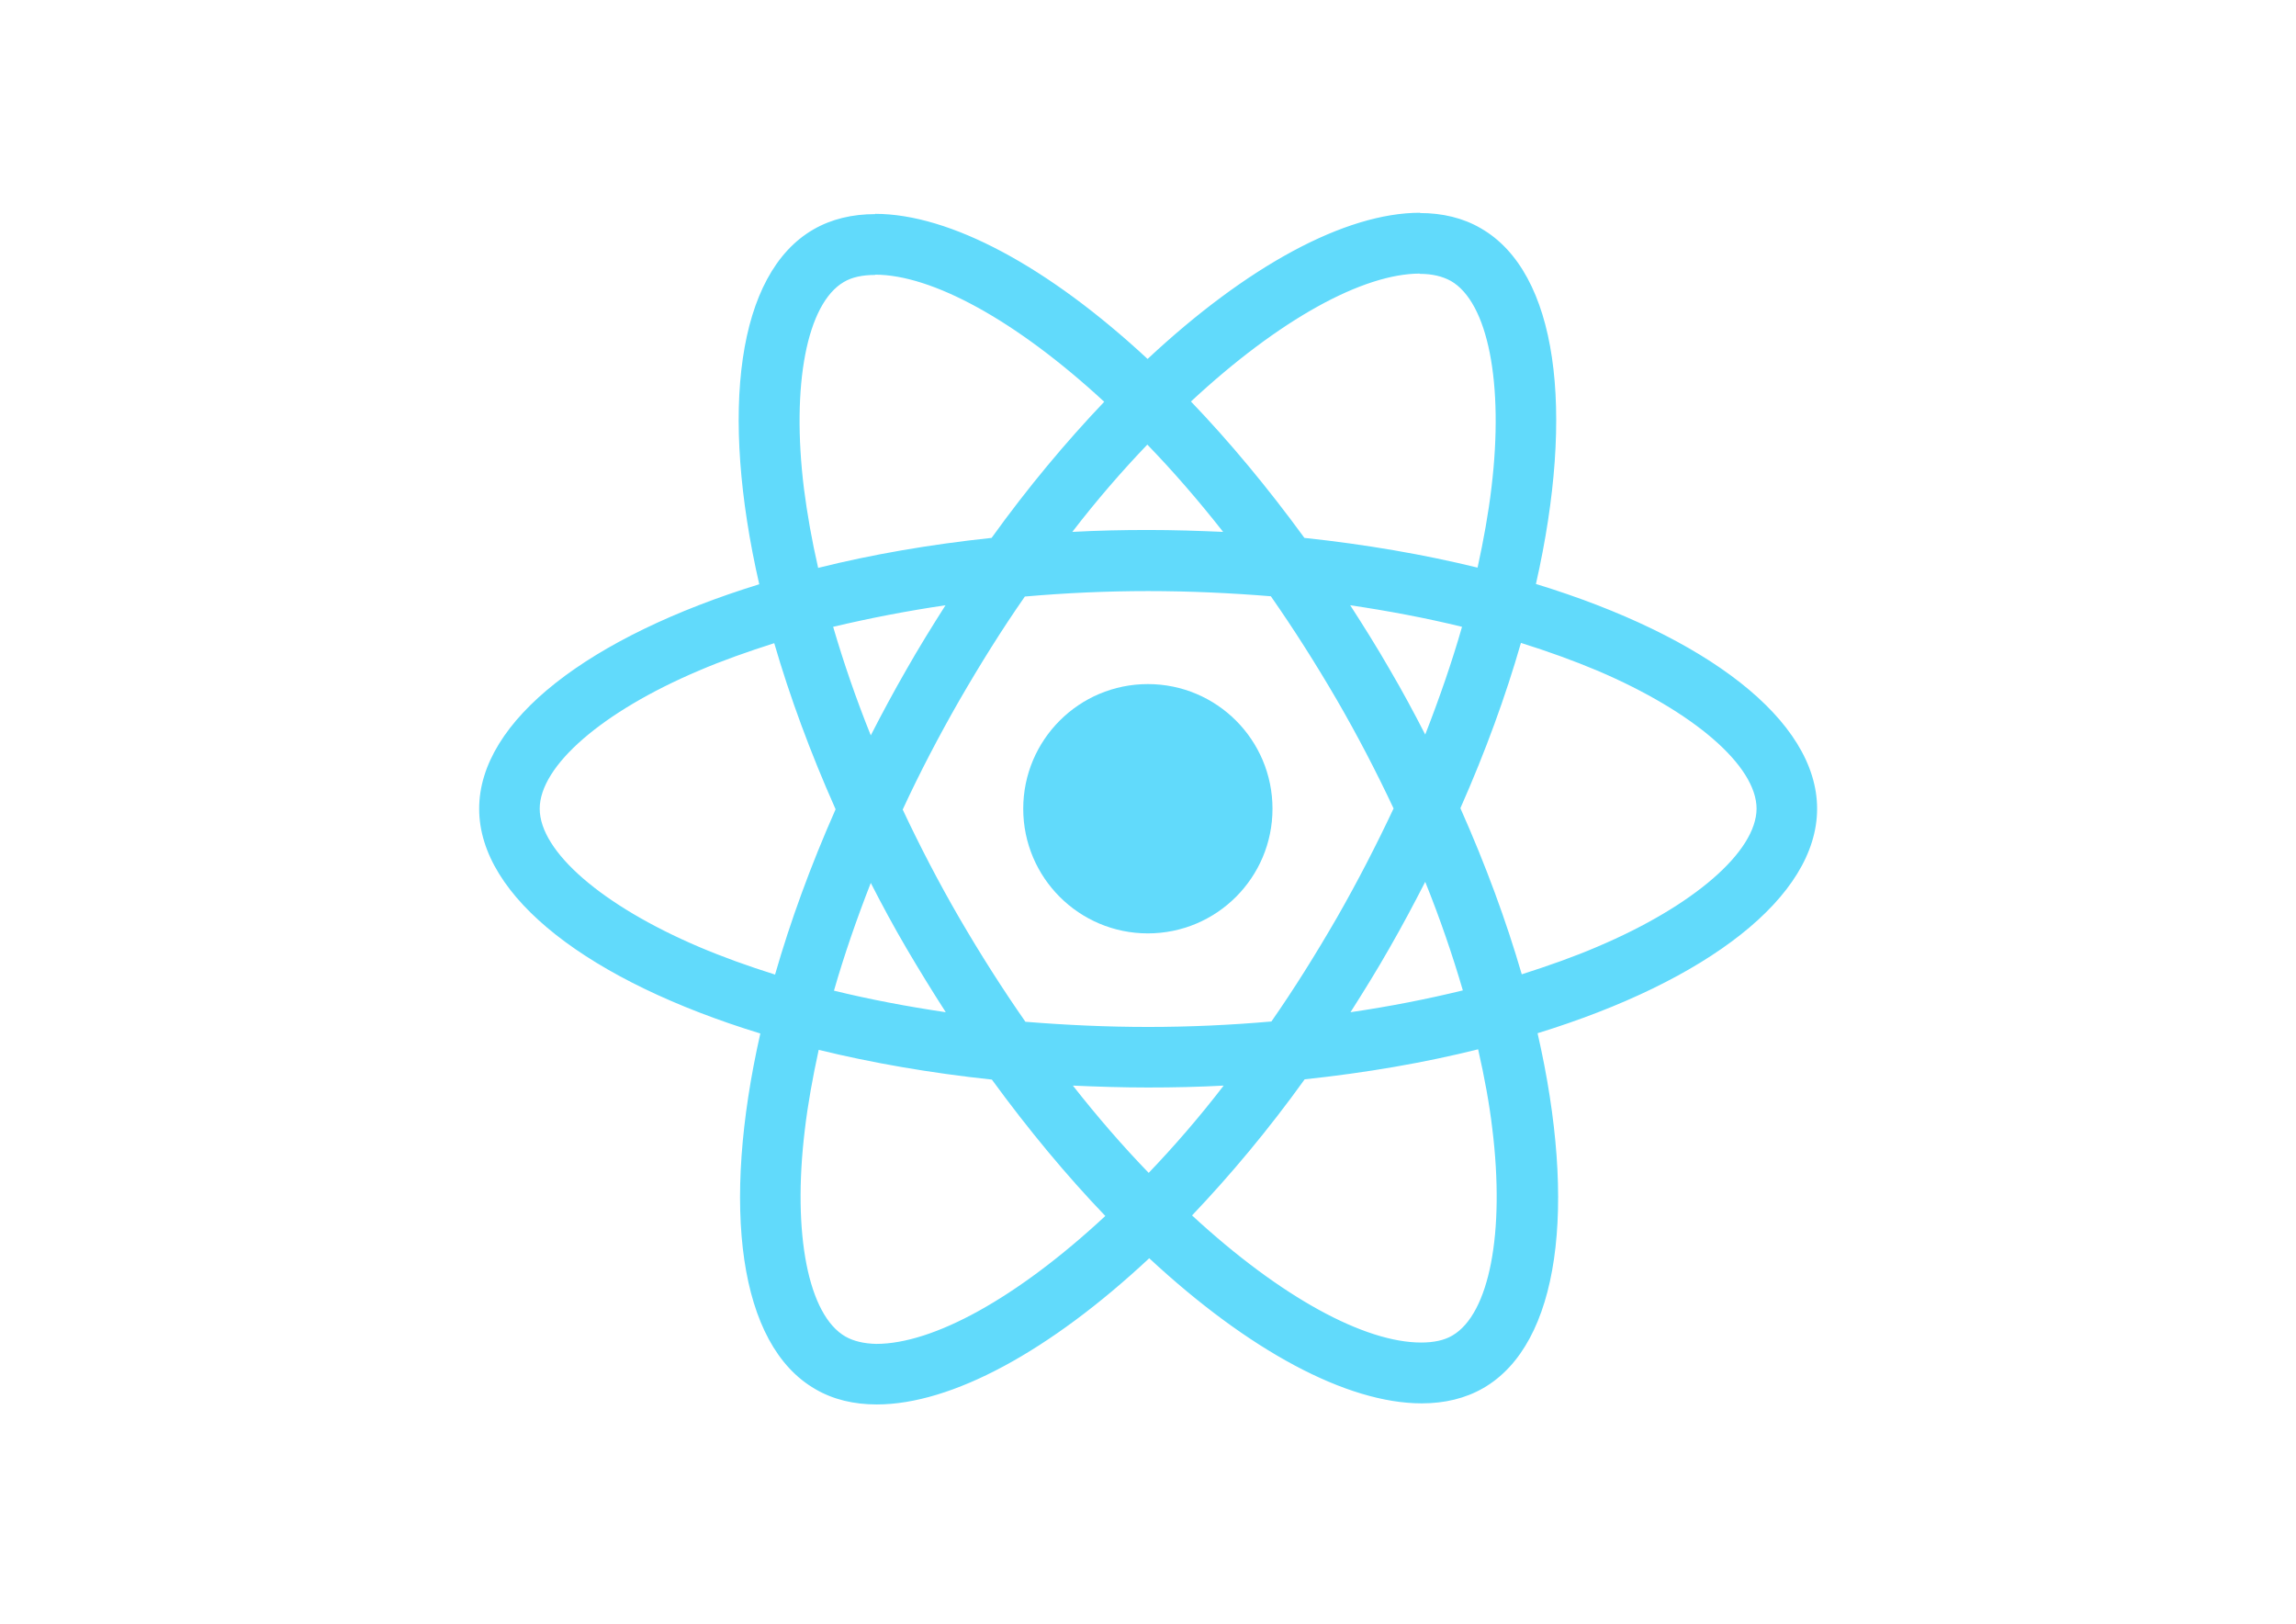
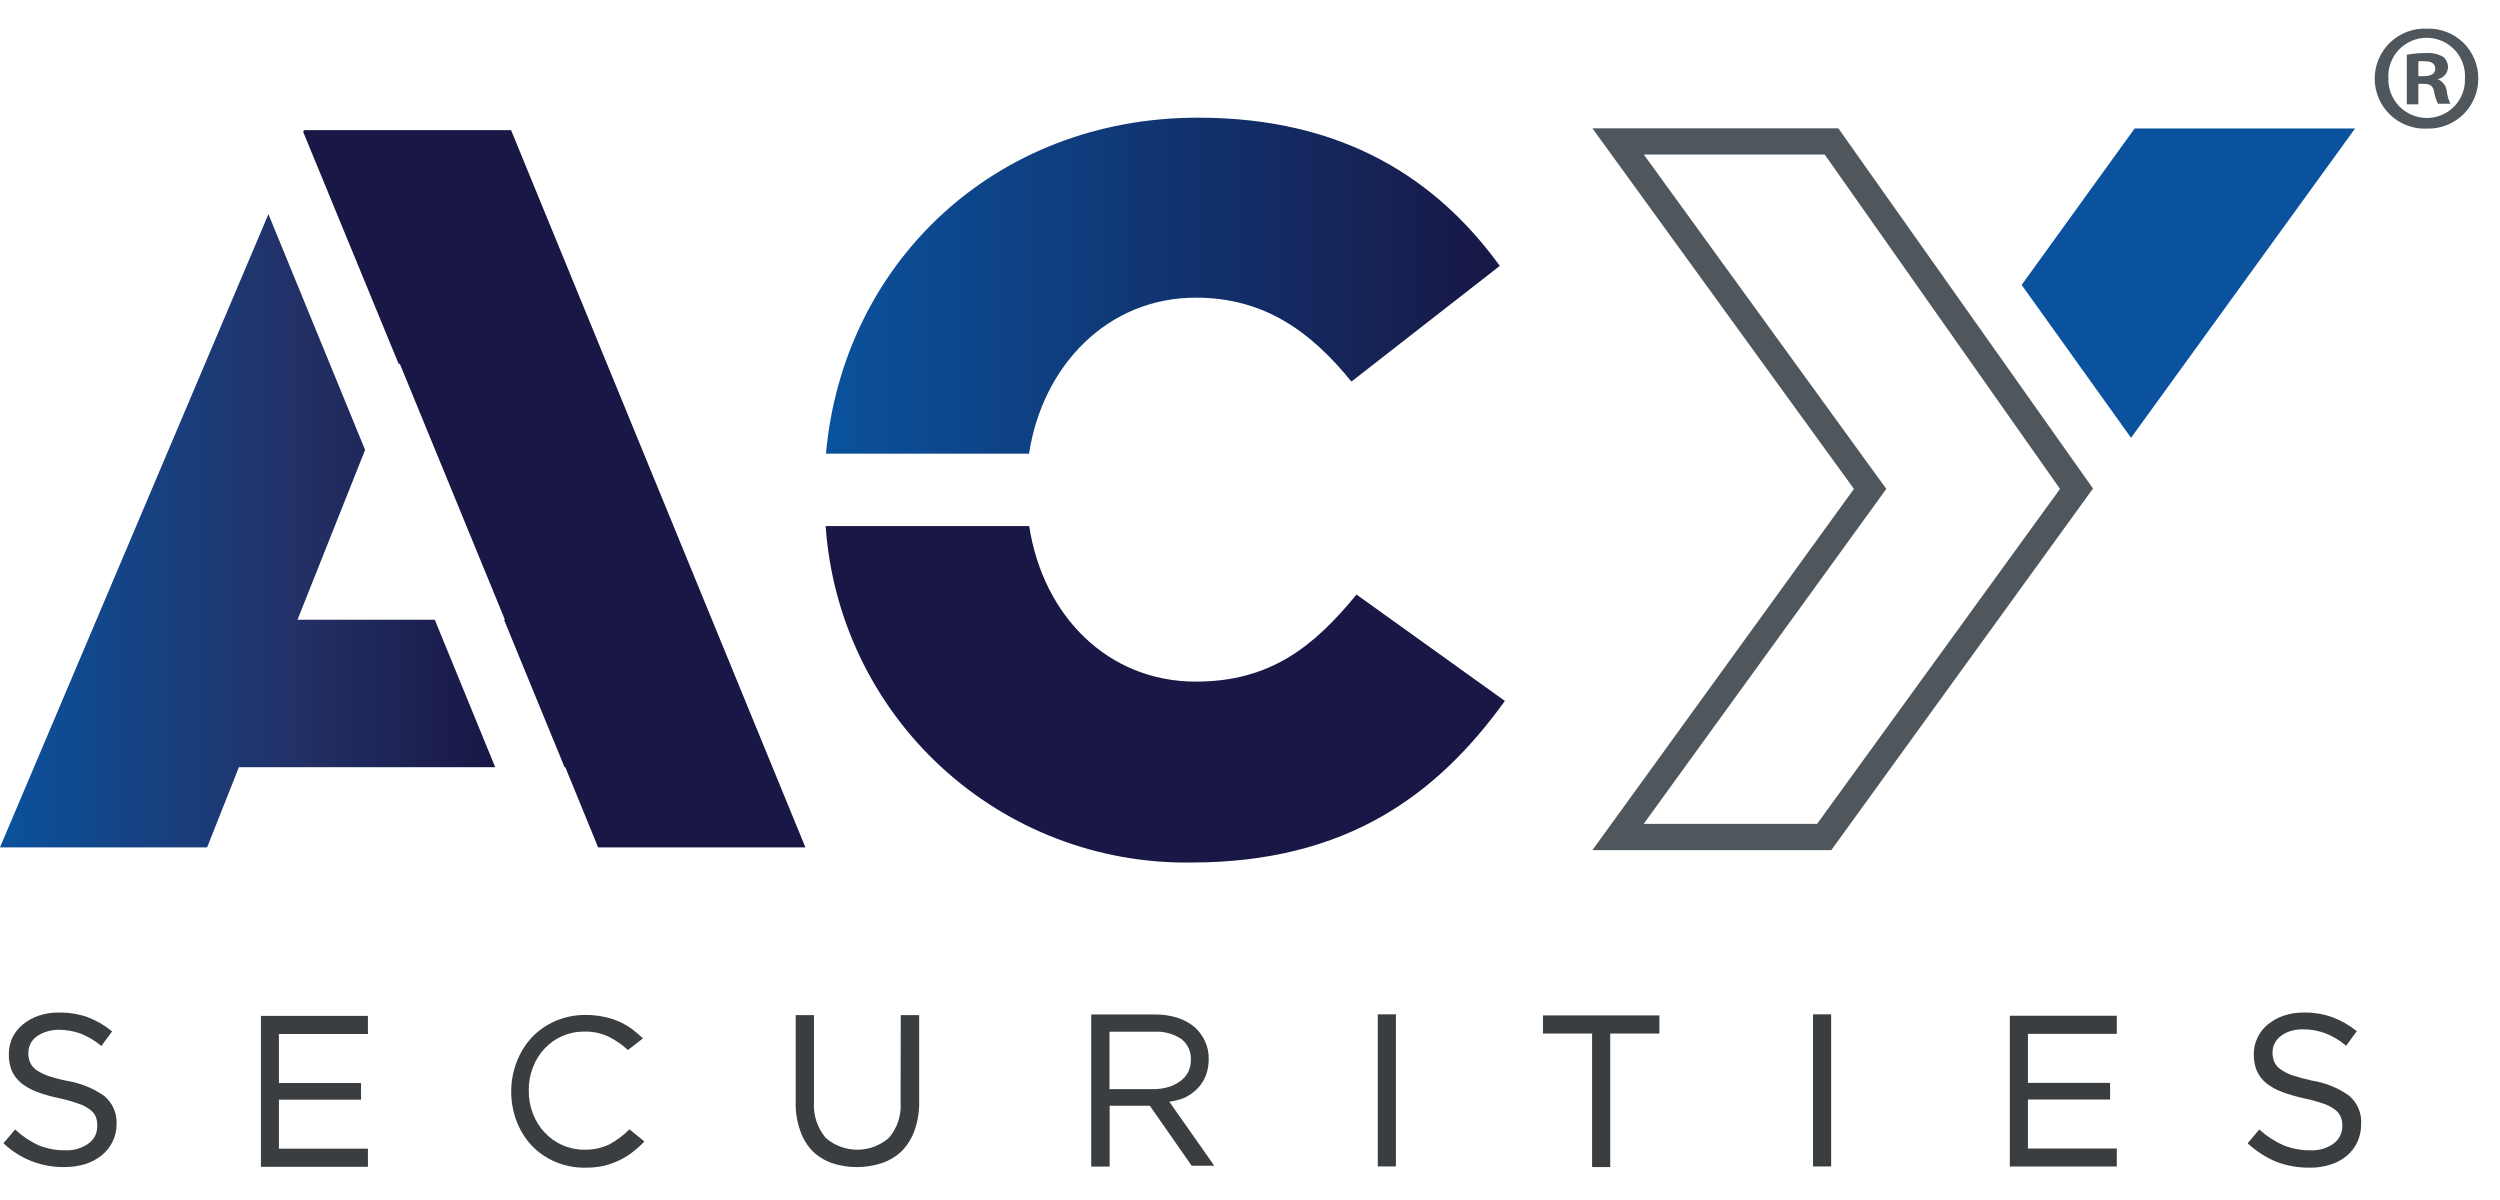
- <svg xmlns="http://www.w3.org/2000/svg" viewBox="0 0 841.9 595.3">
-   <g fill="#61DAFB">
-     <path d="M666.3 296.5c0-32.5-40.7-63.3-103.1-82.4 14.4-63.6 8-114.2-20.2-130.4-6.5-3.8-14.1-5.6-22.4-5.6v22.3c4.6 0 8.3.9 11.4 2.6 13.6 7.8 19.5 37.5 14.9 75.7-1.1 9.4-2.9 19.3-5.1 29.4-19.6-4.8-41-8.5-63.5-10.9-13.5-18.5-27.5-35.3-41.6-50 32.6-30.3 63.2-46.9 84-46.9V78c-27.5 0-63.5 19.6-99.9 53.6-36.4-33.8-72.4-53.2-99.9-53.2v22.3c20.7 0 51.4 16.5 84 46.6-14 14.7-28 31.4-41.3 49.9-22.6 2.4-44 6.1-63.6 11-2.3-10-4-19.7-5.2-29-4.7-38.2 1.1-67.9 14.6-75.8 3-1.8 6.9-2.6 11.5-2.6V78.5c-8.4 0-16 1.8-22.6 5.6-28.1 16.2-34.4 66.7-19.9 130.1-62.2 19.2-102.7 49.9-102.7 82.3 0 32.5 40.7 63.3 103.1 82.4-14.4 63.6-8 114.2 20.2 130.4 6.5 3.8 14.1 5.6 22.5 5.6 27.5 0 63.5-19.6 99.9-53.6 36.4 33.8 72.4 53.2 99.9 53.2 8.4 0 16-1.8 22.6-5.6 28.1-16.2 34.4-66.7 19.9-130.1 62-19.1 102.5-49.9 102.5-82.3zm-130.2-66.7c-3.7 12.9-8.3 26.2-13.5 39.5-4.1-8-8.4-16-13.1-24-4.6-8-9.5-15.8-14.4-23.4 14.2 2.1 27.9 4.7 41 7.9zm-45.8 106.5c-7.8 13.5-15.8 26.3-24.1 38.2-14.9 1.3-30 2-45.2 2-15.1 0-30.2-.7-45-1.9-8.3-11.9-16.4-24.6-24.2-38-7.6-13.1-14.5-26.4-20.8-39.8 6.2-13.4 13.2-26.8 20.7-39.9 7.8-13.5 15.8-26.3 24.1-38.2 14.9-1.3 30-2 45.2-2 15.1 0 30.2.7 45 1.9 8.3 11.9 16.4 24.6 24.2 38 7.6 13.1 14.5 26.4 20.8 39.8-6.3 13.4-13.2 26.8-20.7 39.9zm32.3-13c5.4 13.4 10 26.8 13.8 39.8-13.1 3.2-26.9 5.9-41.2 8 4.9-7.7 9.8-15.6 14.4-23.7 4.6-8 8.9-16.1 13-24.1zM421.2 430c-9.3-9.6-18.6-20.3-27.8-32 9 .4 18.2.7 27.5.7 9.4 0 18.7-.2 27.8-.7-9 11.7-18.3 22.4-27.5 32zm-74.4-58.9c-14.2-2.1-27.9-4.7-41-7.9 3.7-12.9 8.3-26.2 13.5-39.5 4.1 8 8.4 16 13.1 24 4.7 8 9.5 15.8 14.4 23.4zM420.7 163c9.3 9.6 18.6 20.3 27.8 32-9-.4-18.2-.7-27.5-.7-9.4 0-18.7.2-27.8.7 9-11.7 18.3-22.4 27.5-32zm-74 58.9c-4.9 7.7-9.8 15.6-14.4 23.7-4.6 8-8.9 16-13 24-5.4-13.4-10-26.8-13.8-39.8 13.1-3.1 26.9-5.8 41.2-7.9zm-90.5 125.2c-35.4-15.1-58.3-34.9-58.3-50.6 0-15.7 22.9-35.6 58.3-50.6 8.6-3.7 18-7 27.7-10.1 5.7 19.6 13.2 40 22.5 60.9-9.2 20.8-16.6 41.1-22.2 60.6-9.9-3.1-19.3-6.5-28-10.2zM310 490c-13.6-7.8-19.5-37.5-14.9-75.7 1.1-9.4 2.9-19.3 5.1-29.4 19.6 4.8 41 8.5 63.5 10.9 13.5 18.5 27.5 35.3 41.6 50-32.6 30.3-63.2 46.9-84 46.9-4.5-.1-8.3-1-11.3-2.7zm237.2-76.2c4.7 38.2-1.1 67.9-14.6 75.8-3 1.8-6.9 2.6-11.5 2.6-20.7 0-51.4-16.5-84-46.6 14-14.7 28-31.4 41.3-49.9 22.6-2.4 44-6.1 63.6-11 2.3 10.1 4.1 19.8 5.2 29.1zm38.5-66.7c-8.6 3.7-18 7-27.7 10.1-5.7-19.6-13.2-40-22.5-60.9 9.2-20.8 16.6-41.1 22.2-60.6 9.9 3.1 19.3 6.5 28.1 10.2 35.4 15.1 58.3 34.9 58.3 50.6-.1 15.7-23 35.6-58.4 50.6zM320.8 78.4z" />
-     <circle cx="420.9" cy="296.5" r="45.7" />
-     <path d="M520.5 78.1z" />
-   </g>
+ <svg xmlns="http://www.w3.org/2000/svg" width="100" height="48" viewBox="0 0 105 48" fill="none">
+   <path d="M104.089 2.087C104.091 2.367 104.037 2.644 103.931 2.903C103.824 3.162 103.667 3.398 103.468 3.595C103.269 3.792 103.033 3.947 102.773 4.051C102.513 4.156 102.235 4.207 101.955 4.202C101.669 4.217 101.384 4.175 101.115 4.076C100.847 3.978 100.602 3.826 100.394 3.629C100.187 3.433 100.021 3.196 99.908 2.933C99.796 2.671 99.737 2.388 99.737 2.102C99.737 1.817 99.796 1.534 99.908 1.271C100.021 1.009 100.187 0.772 100.394 0.576C100.602 0.379 100.847 0.227 101.115 0.129C101.384 0.03 101.669 -0.012 101.955 0.003C102.233 -0.004 102.509 0.045 102.767 0.147C103.026 0.249 103.262 0.401 103.461 0.595C103.659 0.789 103.817 1.021 103.925 1.278C104.033 1.534 104.089 1.809 104.089 2.087ZM100.312 2.087C100.305 2.304 100.342 2.521 100.421 2.724C100.5 2.927 100.619 3.112 100.772 3.268C100.924 3.424 101.106 3.547 101.307 3.631C101.508 3.714 101.724 3.757 101.942 3.755C102.156 3.753 102.367 3.709 102.563 3.624C102.76 3.54 102.937 3.416 103.085 3.262C103.233 3.108 103.348 2.925 103.424 2.726C103.501 2.526 103.536 2.313 103.528 2.099C103.542 1.88 103.511 1.659 103.436 1.452C103.361 1.245 103.245 1.056 103.095 0.895C102.944 0.735 102.762 0.607 102.56 0.52C102.358 0.432 102.14 0.387 101.92 0.387C101.7 0.387 101.482 0.432 101.28 0.52C101.078 0.607 100.896 0.735 100.745 0.895C100.595 1.056 100.479 1.245 100.404 1.452C100.329 1.659 100.298 1.88 100.312 2.099V2.087ZM101.571 3.182H101.086V1.098C101.352 1.05 101.621 1.027 101.892 1.029C102.143 1.01 102.395 1.065 102.615 1.187C102.681 1.242 102.733 1.312 102.768 1.39C102.803 1.469 102.819 1.554 102.817 1.64C102.809 1.757 102.762 1.869 102.683 1.957C102.605 2.045 102.499 2.104 102.383 2.124C102.486 2.167 102.577 2.237 102.644 2.327C102.711 2.417 102.754 2.523 102.767 2.634C102.786 2.816 102.837 2.993 102.918 3.157H102.395C102.315 2.996 102.26 2.824 102.231 2.647C102.194 2.42 102.068 2.32 101.797 2.32H101.571V3.182ZM101.571 1.999H101.803C102.068 1.999 102.282 1.91 102.282 1.696C102.282 1.482 102.143 1.375 101.841 1.375C101.751 1.365 101.661 1.365 101.571 1.375V1.999Z" fill="#4F575D" />
+   <path d="M50.313 3.742C41.803 3.742 35.414 9.829 34.69 17.855H43.219C43.786 14.154 46.517 11.302 50.225 11.302C53.09 11.302 55.053 12.718 56.759 14.827L62.991 9.968C60.347 6.317 56.419 3.742 50.313 3.742Z" fill="url(#paint0_linear)" />
+   <path d="M56.973 23.771C55.179 25.962 53.348 27.428 50.225 27.428C46.524 27.428 43.805 24.659 43.226 20.895H34.678C34.943 24.765 36.681 28.386 39.534 31.015C42.387 33.643 46.138 35.079 50.018 35.026C56.589 35.026 60.385 32.149 63.205 28.24L56.973 23.771Z" fill="#181745" />
+   <path d="M0 34.39H8.699L10.034 31.022H20.798L18.261 24.828H12.495L15.334 17.696L11.274 7.795L0 34.39Z" fill="url(#paint1_linear)" />
+   <path d="M69.034 33.403L79.225 19.334L69.04 5.291H76.638L86.52 19.334L76.317 33.403H69.034ZM66.881 4.189L77.865 19.334L66.881 34.505H76.915L87.849 19.397L87.905 19.316L77.21 4.189H66.881Z" fill="#4F575D" />
+   <path d="M84.909 10.767L89.504 17.188L98.914 4.195H89.655L84.909 10.767Z" fill="url(#paint2_linear)" />
+   <path d="M20.672 4.266H12.772H12.766L12.734 4.341L16.757 14.117L16.782 14.054L21.207 24.83H21.169L23.712 31.024H23.744L25.122 34.392H33.828L21.465 4.266H20.672Z" fill="#181745" />
+   <path d="M4.375 44.827C3.91 44.503 3.379 44.288 2.82 44.197C2.545 44.144 2.274 44.072 2.008 43.983C1.827 43.919 1.655 43.83 1.498 43.719C1.393 43.638 1.311 43.532 1.259 43.41C1.209 43.289 1.185 43.158 1.19 43.026C1.19 42.894 1.22 42.762 1.278 42.642C1.336 42.523 1.423 42.42 1.53 42.34C1.653 42.248 1.791 42.177 1.939 42.133C2.112 42.078 2.292 42.05 2.474 42.051C2.783 42.052 3.089 42.105 3.38 42.208C3.693 42.332 3.984 42.504 4.243 42.718V42.75L4.708 42.12L4.671 42.088C4.369 41.846 4.032 41.653 3.67 41.516C3.279 41.383 2.868 41.319 2.455 41.327C2.172 41.324 1.892 41.369 1.624 41.459C1.383 41.54 1.16 41.664 0.963 41.824C0.778 41.974 0.627 42.164 0.522 42.378C0.42 42.597 0.368 42.836 0.371 43.077C0.364 43.316 0.406 43.554 0.497 43.776C0.589 43.975 0.725 44.151 0.894 44.292C1.096 44.449 1.321 44.575 1.561 44.663C1.866 44.775 2.18 44.864 2.499 44.928C2.77 44.985 3.037 45.061 3.298 45.154C3.473 45.21 3.637 45.296 3.783 45.406C3.887 45.482 3.97 45.584 4.022 45.702C4.067 45.825 4.088 45.955 4.085 46.086C4.089 46.228 4.058 46.37 3.996 46.498C3.933 46.626 3.841 46.737 3.726 46.822C3.441 47.026 3.095 47.128 2.744 47.112C2.356 47.117 1.971 47.044 1.611 46.898C1.252 46.732 0.923 46.509 0.636 46.237L0.145 46.816C0.836 47.474 1.759 47.834 2.713 47.817C3.007 47.819 3.3 47.776 3.582 47.691C3.831 47.613 4.064 47.489 4.268 47.326C4.466 47.167 4.625 46.966 4.734 46.737C4.843 46.508 4.899 46.257 4.897 46.004C4.907 45.78 4.865 45.558 4.775 45.354C4.684 45.15 4.547 44.969 4.375 44.827Z" fill="#3B3E40" />
+   <path d="M15.453 42.228V41.467H10.959V47.806H15.453V47.044H11.714V44.986H15.164V44.287H11.714V42.228H15.453Z" fill="#3B3E40" />
+   <path d="M37.825 45.099C37.863 45.638 37.689 46.172 37.34 46.584C36.971 46.909 36.497 47.088 36.006 47.088C35.514 47.088 35.04 46.909 34.671 46.584C34.325 46.163 34.151 45.625 34.187 45.08V41.435H33.419V45.124C33.411 45.518 33.475 45.911 33.607 46.282C33.712 46.598 33.884 46.888 34.111 47.132C34.344 47.36 34.623 47.536 34.929 47.648C35.616 47.875 36.358 47.875 37.044 47.648C37.36 47.54 37.648 47.364 37.888 47.132C38.124 46.884 38.304 46.588 38.416 46.264C38.549 45.879 38.613 45.474 38.605 45.068V41.435H37.831L37.825 45.099Z" fill="#3B3E40" />
+   <path d="M58.628 41.402H57.867V47.791H58.628V41.402Z" fill="#3B3E40" />
+   <path d="M76.908 41.402H76.147V47.791H76.908V41.402Z" fill="#3B3E40" />
+   <path d="M98.656 44.814C98.194 44.487 97.662 44.272 97.102 44.185C96.818 44.125 96.539 44.049 96.264 43.958C96.084 43.895 95.915 43.806 95.761 43.694C95.651 43.616 95.566 43.509 95.515 43.385C95.468 43.263 95.444 43.133 95.446 43.001C95.446 42.87 95.476 42.741 95.534 42.623C95.595 42.502 95.683 42.396 95.792 42.315C95.912 42.221 96.049 42.151 96.195 42.107C96.369 42.055 96.549 42.03 96.73 42.032C97.039 42.03 97.346 42.083 97.637 42.189C97.951 42.305 98.243 42.475 98.499 42.693L98.537 42.724L98.996 42.095H98.965C98.662 41.851 98.322 41.658 97.957 41.522C97.57 41.384 97.16 41.318 96.749 41.327C96.464 41.323 96.181 41.368 95.912 41.459C95.671 41.54 95.448 41.663 95.251 41.824C95.066 41.973 94.917 42.163 94.817 42.378C94.709 42.597 94.655 42.839 94.659 43.083C94.655 43.32 94.698 43.555 94.785 43.775C94.876 43.976 95.011 44.153 95.181 44.292C95.383 44.45 95.608 44.576 95.849 44.663C96.155 44.775 96.468 44.865 96.787 44.934C97.058 44.989 97.325 45.062 97.586 45.154C97.761 45.21 97.925 45.295 98.071 45.406C98.175 45.482 98.257 45.584 98.31 45.702C98.357 45.824 98.381 45.955 98.379 46.086C98.382 46.229 98.349 46.372 98.286 46.501C98.222 46.63 98.129 46.742 98.014 46.829C97.728 47.031 97.382 47.131 97.032 47.112C96.644 47.117 96.259 47.045 95.899 46.898C95.543 46.74 95.214 46.528 94.924 46.268L94.892 46.237L94.401 46.816L94.433 46.847C94.782 47.166 95.185 47.422 95.622 47.603C96.066 47.766 96.535 47.847 97.007 47.842C97.299 47.847 97.591 47.804 97.87 47.716C98.121 47.642 98.354 47.518 98.555 47.351C98.745 47.195 98.897 47 99.003 46.778C99.112 46.544 99.168 46.288 99.166 46.029C99.185 45.801 99.148 45.571 99.059 45.359C98.971 45.148 98.833 44.961 98.656 44.814Z" fill="#3B3E40" />
+   <path d="M84.412 47.793H88.906V47.038H85.173V44.98H88.623V44.281H85.173V42.222H88.906V41.461H84.412V47.793Z" fill="#3B3E40" />
+   <path d="M64.804 42.209H66.868V47.817H67.63V42.209H69.695V41.447H64.804V42.209Z" fill="#3B3E40" />
+   <path d="M49.747 44.908C49.947 44.811 50.13 44.682 50.288 44.525C50.441 44.37 50.562 44.186 50.64 43.983C50.726 43.76 50.769 43.523 50.766 43.285C50.773 43.019 50.716 42.756 50.603 42.517C50.496 42.287 50.342 42.083 50.15 41.919C49.938 41.75 49.697 41.622 49.438 41.541C49.136 41.449 48.822 41.404 48.507 41.408H45.831V47.798H46.605V45.242H48.293L50.049 47.76H50.999L49.111 45.072C49.329 45.043 49.542 44.988 49.747 44.908ZM49.558 44.216C49.412 44.324 49.248 44.405 49.073 44.455C48.869 44.515 48.657 44.545 48.444 44.543H46.599V42.133H48.487C48.889 42.11 49.287 42.218 49.621 42.441C49.751 42.544 49.855 42.676 49.924 42.827C49.993 42.978 50.025 43.144 50.017 43.31C50.021 43.488 49.982 43.665 49.904 43.826C49.823 43.983 49.703 44.117 49.558 44.216Z" fill="#3B3E40" />
+   <path d="M26.438 46.231C26.19 46.479 25.908 46.691 25.601 46.86C25.269 47.019 24.904 47.096 24.537 47.087C24.218 47.088 23.903 47.022 23.611 46.892C23.332 46.768 23.081 46.588 22.875 46.363C22.661 46.136 22.494 45.869 22.384 45.576C22.263 45.263 22.204 44.93 22.208 44.594C22.203 44.263 22.263 43.934 22.384 43.625C22.494 43.333 22.661 43.065 22.875 42.838C23.087 42.611 23.345 42.43 23.631 42.307C23.917 42.185 24.226 42.123 24.537 42.127C24.905 42.116 25.27 42.196 25.601 42.359C25.881 42.506 26.141 42.688 26.375 42.901L27.004 42.41C26.852 42.267 26.692 42.133 26.526 42.007C26.357 41.886 26.175 41.783 25.985 41.699C25.782 41.613 25.571 41.547 25.355 41.504C25.103 41.451 24.845 41.425 24.587 41.428C24.155 41.425 23.726 41.511 23.328 41.68C22.954 41.843 22.616 42.078 22.334 42.372C22.062 42.67 21.849 43.016 21.704 43.392C21.548 43.793 21.469 44.22 21.471 44.651C21.47 45.081 21.549 45.508 21.704 45.91C21.848 46.282 22.062 46.624 22.334 46.917C22.614 47.208 22.95 47.439 23.322 47.597C23.72 47.766 24.149 47.849 24.581 47.842C24.841 47.845 25.1 47.819 25.355 47.767C25.571 47.713 25.782 47.639 25.985 47.546C26.183 47.453 26.37 47.339 26.545 47.207C26.724 47.071 26.893 46.922 27.048 46.76V46.728L26.438 46.231Z" fill="#3B3E40" />
+   <defs>
+     <linearGradient id="paint0_linear" x1="34.69" y1="10.799" x2="62.991" y2="10.799" gradientUnits="userSpaceOnUse">
+       <stop stop-color="#0A529D" />
+       <stop offset="1" stop-color="#181745" />
+     </linearGradient>
+     <linearGradient id="paint1_linear" x1="0" y1="21.089" x2="20.798" y2="21.089" gradientUnits="userSpaceOnUse">
+       <stop stop-color="#0A529D" />
+       <stop offset="0.61" stop-color="#233065" />
+       <stop offset="1" stop-color="#181745" />
+     </linearGradient>
+     <linearGradient id="paint2_linear" x1="2853.82" y1="1057.99" x2="3165.45" y2="1057.99" gradientUnits="userSpaceOnUse">
+       <stop stop-color="#0A529D" />
+       <stop offset="1" stop-color="#181745" />
+     </linearGradient>
+   </defs>
</svg>
